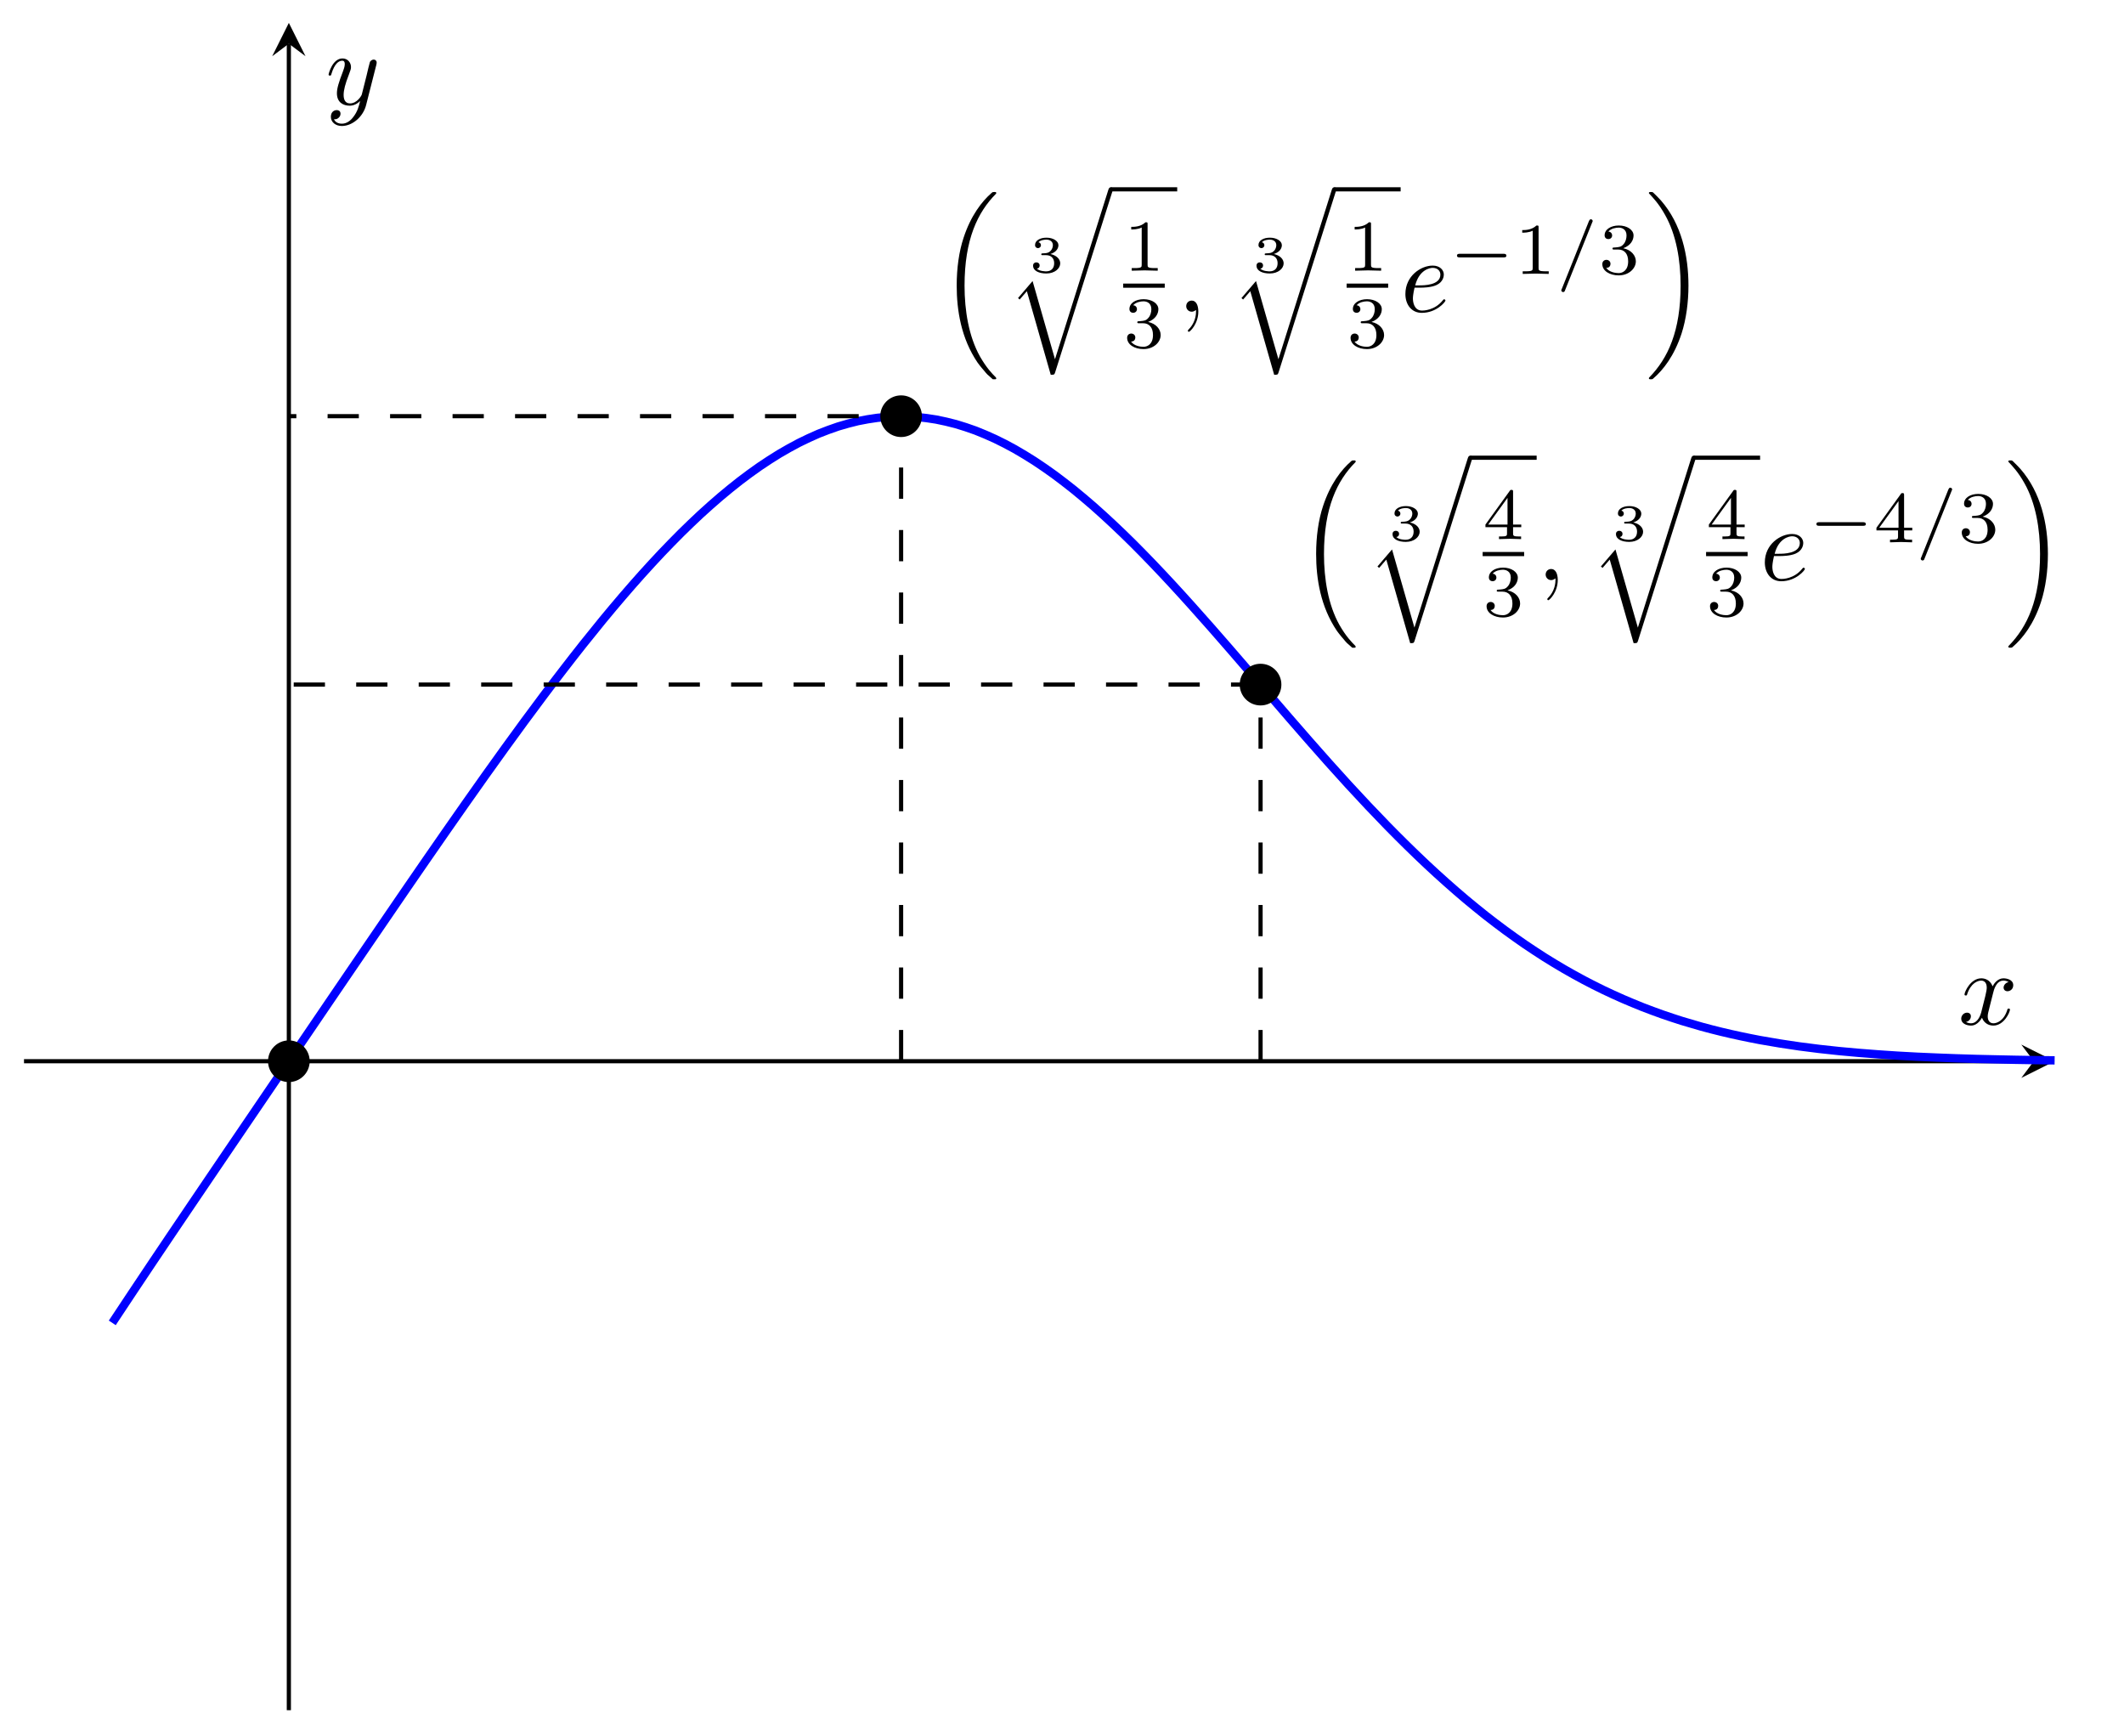
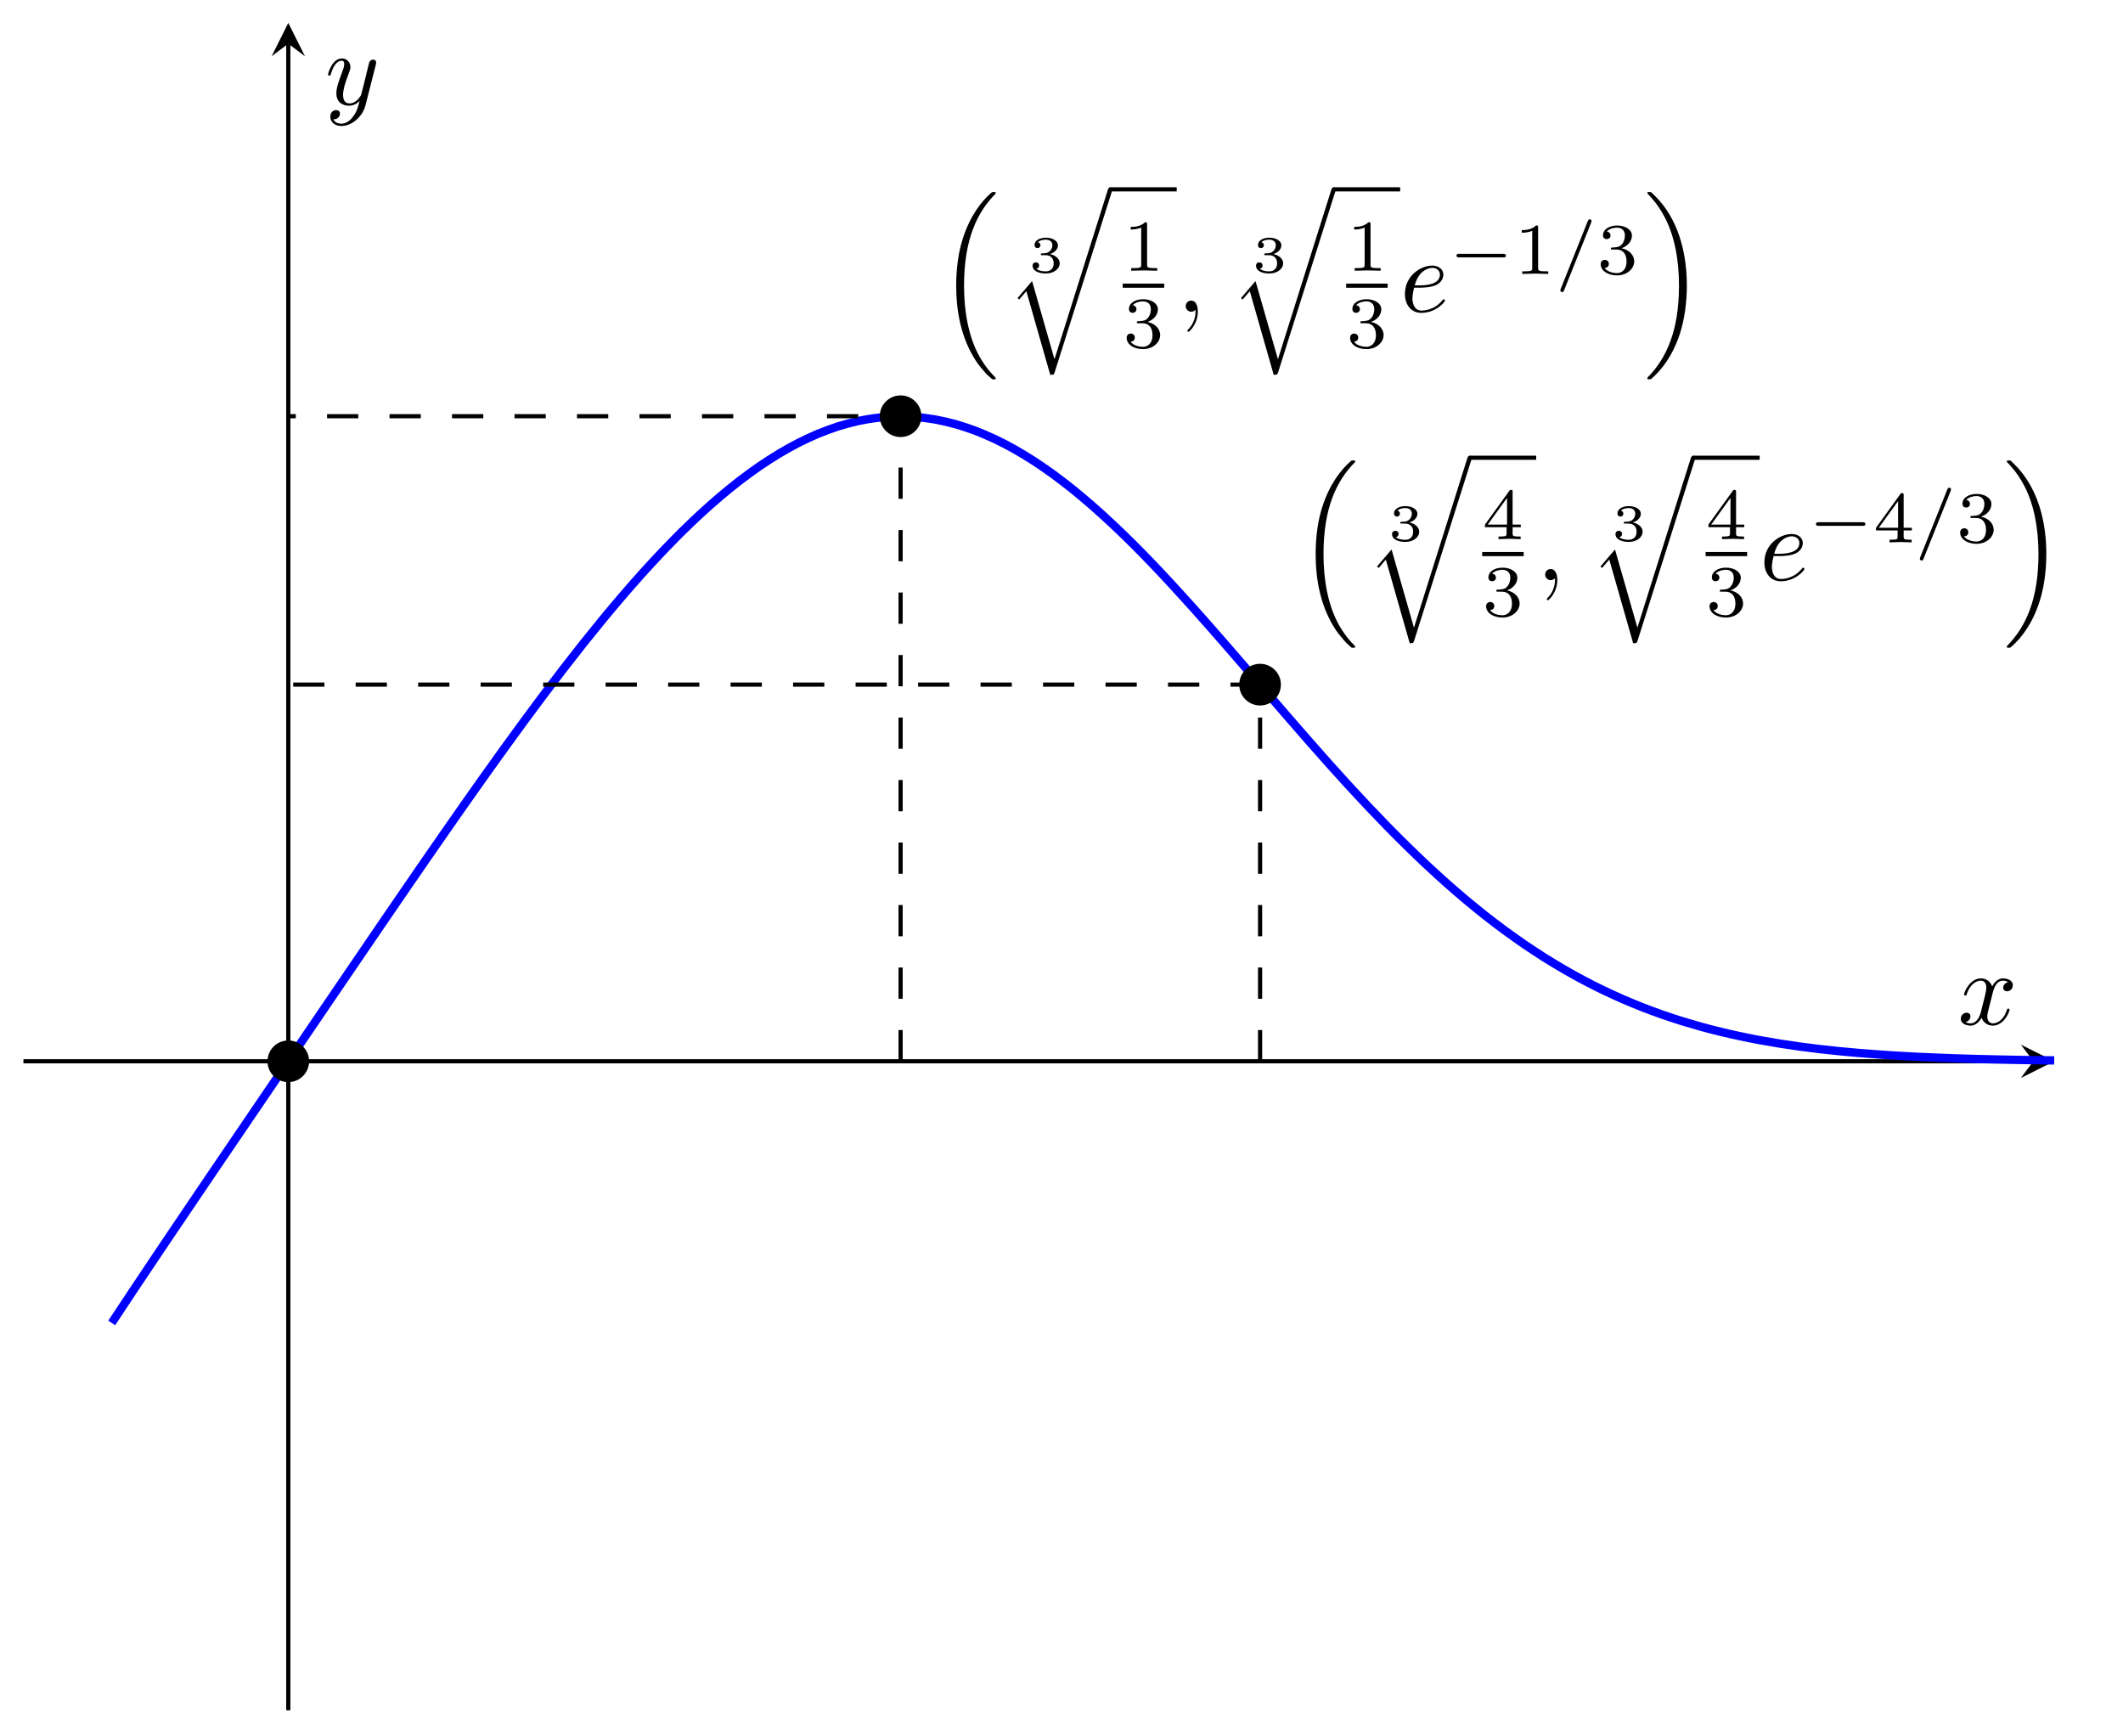
- <svg xmlns="http://www.w3.org/2000/svg" xmlns:xlink="http://www.w3.org/1999/xlink" width="202.938pt" height="165.782pt" viewBox="0 0 202.938 165.782">
+ <svg xmlns="http://www.w3.org/2000/svg" xmlns:xlink="http://www.w3.org/1999/xlink" width="202.828pt" height="165.782pt" viewBox="0 0 202.828 165.782">
  <defs>
    <g>
      <g id="glyph-0-0">
        <path d="M 5.125 17.391 C 5.141 17.406 5.234 17.5 5.25 17.5 L 5.469 17.5 C 5.5 17.5 5.578 17.5 5.578 17.406 C 5.578 17.375 5.547 17.344 5.531 17.312 C 5.172 16.953 4.641 16.406 4.016 15.312 C 2.953 13.406 2.547 10.953 2.547 8.562 C 2.547 4.141 3.797 1.547 5.547 -0.219 C 5.578 -0.25 5.578 -0.281 5.578 -0.297 C 5.578 -0.391 5.5 -0.391 5.391 -0.391 C 5.25 -0.391 5.234 -0.391 5.141 -0.312 C 4.203 0.5 3.141 1.875 2.453 3.984 C 2.016 5.297 1.797 6.891 1.797 8.547 C 1.797 10.906 2.219 13.578 3.781 15.891 C 4.047 16.266 4.422 16.688 4.422 16.688 C 4.516 16.812 4.656 16.969 4.734 17.047 Z M 5.125 17.391 " />
      </g>
      <g id="glyph-0-1">
        <path d="M 4.625 16.031 L 2.484 8.562 L 1.094 10.188 L 1.25 10.328 L 1.938 9.531 L 4.219 17.516 C 4.547 17.516 4.562 17.516 4.641 17.281 L 10.109 0 C 10.156 -0.156 10.156 -0.188 10.156 -0.203 C 10.156 -0.312 10.078 -0.391 9.953 -0.391 C 9.797 -0.391 9.766 -0.266 9.719 -0.141 Z M 4.625 16.031 " />
      </g>
      <g id="glyph-0-2">
        <path d="M 4.141 8.547 C 4.141 5.688 3.469 2.656 1.516 0.422 C 1.375 0.266 1 -0.125 0.766 -0.344 C 0.703 -0.391 0.672 -0.391 0.547 -0.391 C 0.453 -0.391 0.359 -0.391 0.359 -0.297 C 0.359 -0.266 0.391 -0.219 0.422 -0.203 C 0.75 0.156 1.297 0.703 1.906 1.797 C 2.984 3.703 3.391 6.156 3.391 8.547 C 3.391 12.875 2.188 15.5 0.391 17.328 C 0.375 17.344 0.359 17.375 0.359 17.406 C 0.359 17.5 0.453 17.5 0.547 17.5 C 0.672 17.5 0.703 17.5 0.781 17.422 C 1.734 16.609 2.797 15.234 3.484 13.125 C 3.922 11.766 4.141 10.156 4.141 8.547 Z M 4.141 8.547 " />
      </g>
      <g id="glyph-1-0">
        <path d="M 1.641 -1.641 C 2.094 -1.641 2.406 -1.359 2.406 -0.875 C 2.406 -0.359 2.094 -0.094 1.641 -0.094 C 1.594 -0.094 1 -0.094 0.75 -0.359 C 0.953 -0.375 1.016 -0.531 1.016 -0.656 C 1.016 -0.844 0.875 -0.953 0.703 -0.953 C 0.547 -0.953 0.391 -0.859 0.391 -0.641 C 0.391 -0.125 0.984 0.109 1.656 0.109 C 2.469 0.109 2.984 -0.375 2.984 -0.859 C 2.984 -1.266 2.625 -1.625 2.047 -1.75 C 2.641 -1.938 2.812 -2.328 2.812 -2.594 C 2.812 -3 2.297 -3.312 1.672 -3.312 C 1.062 -3.312 0.578 -3.047 0.578 -2.609 C 0.578 -2.375 0.766 -2.312 0.859 -2.312 C 1 -2.312 1.141 -2.422 1.141 -2.594 C 1.141 -2.703 1.078 -2.844 0.906 -2.875 C 1.109 -3.109 1.562 -3.125 1.656 -3.125 C 2.016 -3.125 2.281 -2.938 2.281 -2.594 C 2.281 -2.312 2.094 -1.859 1.562 -1.828 C 1.438 -1.828 1.406 -1.812 1.281 -1.812 C 1.234 -1.812 1.172 -1.797 1.172 -1.734 C 1.172 -1.641 1.219 -1.641 1.312 -1.641 Z M 1.641 -1.641 " />
      </g>
      <g id="glyph-2-0">
        <path d="M 2.328 -4.438 C 2.328 -4.625 2.328 -4.625 2.125 -4.625 C 1.672 -4.188 1.047 -4.188 0.766 -4.188 L 0.766 -3.938 C 0.922 -3.938 1.391 -3.938 1.766 -4.125 L 1.766 -0.578 C 1.766 -0.344 1.766 -0.25 1.078 -0.25 L 0.812 -0.25 L 0.812 0 C 0.938 0 1.797 -0.031 2.047 -0.031 C 2.266 -0.031 3.141 0 3.297 0 L 3.297 -0.25 L 3.031 -0.25 C 2.328 -0.25 2.328 -0.344 2.328 -0.578 Z M 2.328 -4.438 " />
      </g>
      <g id="glyph-2-1">
        <path d="M 1.906 -2.328 C 2.453 -2.328 2.844 -1.953 2.844 -1.203 C 2.844 -0.344 2.328 -0.078 1.938 -0.078 C 1.656 -0.078 1.031 -0.156 0.75 -0.578 C 1.078 -0.578 1.156 -0.812 1.156 -0.969 C 1.156 -1.188 0.984 -1.344 0.766 -1.344 C 0.578 -1.344 0.375 -1.219 0.375 -0.938 C 0.375 -0.281 1.094 0.141 1.938 0.141 C 2.906 0.141 3.578 -0.516 3.578 -1.203 C 3.578 -1.75 3.141 -2.297 2.375 -2.453 C 3.094 -2.719 3.359 -3.234 3.359 -3.672 C 3.359 -4.219 2.734 -4.625 1.953 -4.625 C 1.188 -4.625 0.594 -4.25 0.594 -3.688 C 0.594 -3.453 0.75 -3.328 0.953 -3.328 C 1.172 -3.328 1.312 -3.484 1.312 -3.672 C 1.312 -3.875 1.172 -4.031 0.953 -4.047 C 1.203 -4.344 1.672 -4.422 1.938 -4.422 C 2.25 -4.422 2.688 -4.266 2.688 -3.672 C 2.688 -3.375 2.594 -3.047 2.406 -2.844 C 2.188 -2.578 1.984 -2.562 1.641 -2.531 C 1.469 -2.516 1.453 -2.516 1.422 -2.516 C 1.406 -2.516 1.344 -2.5 1.344 -2.422 C 1.344 -2.328 1.406 -2.328 1.531 -2.328 Z M 1.906 -2.328 " />
      </g>
      <g id="glyph-2-2">
+         <path d="M 3.438 -4.922 C 3.469 -5.016 3.469 -5.031 3.469 -5.047 C 3.469 -5.172 3.375 -5.219 3.297 -5.219 C 3.188 -5.219 3.156 -5.141 3.109 -5.047 L 0.516 1.438 C 0.484 1.531 0.484 1.547 0.484 1.562 C 0.484 1.688 0.578 1.734 0.656 1.734 C 0.781 1.734 0.812 1.656 0.844 1.562 Z M 3.438 -4.922 " />
+       </g>
+       <g id="glyph-2-3">
        <path d="M 3.688 -1.141 L 3.688 -1.391 L 2.906 -1.391 L 2.906 -4.5 C 2.906 -4.641 2.906 -4.703 2.766 -4.703 C 2.672 -4.703 2.641 -4.703 2.578 -4.594 L 0.266 -1.391 L 0.266 -1.141 L 2.328 -1.141 L 2.328 -0.578 C 2.328 -0.328 2.328 -0.25 1.75 -0.25 L 1.562 -0.25 L 1.562 0 C 1.922 -0.016 2.359 -0.031 2.609 -0.031 C 2.875 -0.031 3.312 -0.016 3.672 0 L 3.672 -0.25 L 3.484 -0.25 C 2.906 -0.25 2.906 -0.328 2.906 -0.578 L 2.906 -1.141 Z M 2.375 -3.938 L 2.375 -1.391 L 0.531 -1.391 Z M 2.375 -3.938 " />
      </g>
      <g id="glyph-3-0">
        <path d="M 2.016 -0.016 C 2.016 -0.672 1.766 -1.062 1.391 -1.062 C 1.062 -1.062 0.859 -0.812 0.859 -0.531 C 0.859 -0.266 1.062 0 1.391 0 C 1.5 0 1.625 -0.047 1.734 -0.125 C 1.766 -0.156 1.766 -0.156 1.781 -0.156 C 1.797 -0.156 1.797 -0.156 1.797 -0.016 C 1.797 0.734 1.453 1.328 1.125 1.656 C 1.016 1.766 1.016 1.781 1.016 1.812 C 1.016 1.875 1.062 1.922 1.109 1.922 C 1.219 1.922 2.016 1.156 2.016 -0.016 Z M 2.016 -0.016 " />
      </g>
      <g id="glyph-3-1">
        <path d="M 1.859 -2.297 C 2.156 -2.297 2.891 -2.312 3.391 -2.531 C 4.078 -2.828 4.125 -3.406 4.125 -3.547 C 4.125 -3.984 3.75 -4.406 3.062 -4.406 C 1.953 -4.406 0.453 -3.438 0.453 -1.688 C 0.453 -0.672 1.047 0.109 2.016 0.109 C 3.438 0.109 4.281 -0.953 4.281 -1.062 C 4.281 -1.125 4.219 -1.188 4.156 -1.188 C 4.109 -1.188 4.094 -1.172 4.031 -1.094 C 3.25 -0.109 2.156 -0.109 2.047 -0.109 C 1.266 -0.109 1.172 -0.953 1.172 -1.266 C 1.172 -1.391 1.188 -1.688 1.328 -2.297 Z M 1.391 -2.516 C 1.781 -4.031 2.812 -4.188 3.062 -4.188 C 3.531 -4.188 3.797 -3.891 3.797 -3.547 C 3.797 -2.516 2.203 -2.516 1.797 -2.516 Z M 1.391 -2.516 " />
      </g>
      <g id="glyph-3-2">
        <path d="M 3.328 -3 C 3.391 -3.266 3.609 -4.188 4.312 -4.188 C 4.359 -4.188 4.594 -4.188 4.812 -4.047 C 4.531 -4 4.328 -3.75 4.328 -3.516 C 4.328 -3.359 4.438 -3.172 4.703 -3.172 C 4.922 -3.172 5.25 -3.344 5.25 -3.75 C 5.25 -4.266 4.656 -4.406 4.312 -4.406 C 3.75 -4.406 3.391 -3.875 3.281 -3.641 C 3.031 -4.297 2.484 -4.406 2.203 -4.406 C 1.172 -4.406 0.594 -3.109 0.594 -2.859 C 0.594 -2.766 0.703 -2.766 0.719 -2.766 C 0.797 -2.766 0.828 -2.781 0.844 -2.875 C 1.188 -3.938 1.844 -4.188 2.188 -4.188 C 2.375 -4.188 2.719 -4.094 2.719 -3.516 C 2.719 -3.203 2.547 -2.531 2.188 -1.141 C 2.016 -0.531 1.672 -0.109 1.234 -0.109 C 1.172 -0.109 0.953 -0.109 0.734 -0.234 C 0.984 -0.281 1.203 -0.5 1.203 -0.781 C 1.203 -1.047 0.984 -1.125 0.844 -1.125 C 0.531 -1.125 0.281 -0.859 0.281 -0.547 C 0.281 -0.094 0.781 0.109 1.219 0.109 C 1.875 0.109 2.234 -0.594 2.266 -0.641 C 2.391 -0.281 2.75 0.109 3.344 0.109 C 4.375 0.109 4.938 -1.172 4.938 -1.422 C 4.938 -1.516 4.844 -1.516 4.812 -1.516 C 4.734 -1.516 4.703 -1.484 4.688 -1.406 C 4.359 -0.344 3.688 -0.109 3.359 -0.109 C 2.969 -0.109 2.812 -0.422 2.812 -0.766 C 2.812 -0.984 2.875 -1.203 2.984 -1.641 Z M 3.328 -3 " />
      </g>
      <g id="glyph-3-3">
        <path d="M 4.844 -3.797 C 4.875 -3.938 4.875 -3.953 4.875 -4.016 C 4.875 -4.203 4.734 -4.297 4.594 -4.297 C 4.484 -4.297 4.328 -4.234 4.234 -4.078 C 4.219 -4.031 4.141 -3.719 4.094 -3.547 C 4.031 -3.281 3.969 -3.016 3.906 -2.75 L 3.453 -0.953 C 3.406 -0.812 2.984 -0.109 2.328 -0.109 C 1.828 -0.109 1.719 -0.547 1.719 -0.922 C 1.719 -1.375 1.875 -1.984 2.219 -2.859 C 2.375 -3.281 2.422 -3.391 2.422 -3.578 C 2.422 -4.031 2.094 -4.406 1.609 -4.406 C 0.656 -4.406 0.281 -2.953 0.281 -2.859 C 0.281 -2.766 0.391 -2.766 0.406 -2.766 C 0.5 -2.766 0.516 -2.781 0.562 -2.953 C 0.844 -3.875 1.234 -4.188 1.578 -4.188 C 1.656 -4.188 1.828 -4.188 1.828 -3.859 C 1.828 -3.609 1.719 -3.359 1.656 -3.172 C 1.25 -2.109 1.078 -1.547 1.078 -1.078 C 1.078 -0.188 1.703 0.109 2.297 0.109 C 2.672 0.109 3.016 -0.062 3.297 -0.344 C 3.172 0.172 3.047 0.672 2.641 1.188 C 2.391 1.531 2.016 1.828 1.547 1.828 C 1.406 1.828 0.969 1.797 0.797 1.406 C 0.953 1.406 1.078 1.406 1.219 1.281 C 1.328 1.188 1.422 1.062 1.422 0.875 C 1.422 0.562 1.156 0.531 1.062 0.531 C 0.828 0.531 0.5 0.688 0.5 1.172 C 0.5 1.672 0.938 2.047 1.547 2.047 C 2.578 2.047 3.609 1.141 3.875 0.016 Z M 4.844 -3.797 " />
      </g>
      <g id="glyph-4-0">
        <path d="M 5.188 -1.578 C 5.297 -1.578 5.469 -1.578 5.469 -1.734 C 5.469 -1.922 5.297 -1.922 5.188 -1.922 L 1.031 -1.922 C 0.922 -1.922 0.75 -1.922 0.75 -1.75 C 0.75 -1.578 0.906 -1.578 1.031 -1.578 Z M 5.188 -1.578 " />
      </g>
-       <g id="glyph-5-0">
-         <path d="M 3.484 -4.922 C 3.531 -5.016 3.531 -5.031 3.531 -5.047 C 3.531 -5.156 3.438 -5.219 3.359 -5.219 C 3.25 -5.219 3.219 -5.141 3.172 -5.047 L 0.578 1.438 C 0.531 1.531 0.531 1.547 0.531 1.562 C 0.531 1.672 0.625 1.734 0.703 1.734 C 0.828 1.734 0.859 1.656 0.891 1.562 Z M 3.484 -4.922 " />
-       </g>
    </g>
    <clipPath id="clip-0">
-       <path clip-rule="nonzero" d="M 0.102 28 L 202.773 28 L 202.773 138 L 0.102 138 Z M 0.102 28 " />
+       <path clip-rule="nonzero" d="M 0.047 28 L 202.609 28 L 202.609 138 L 0.047 138 Z M 0.047 28 " />
    </clipPath>
  </defs>
-   <path fill="none" stroke-width="0.399" stroke-linecap="butt" stroke-linejoin="miter" stroke="rgb(0%, 0%, 0%)" stroke-opacity="1" stroke-miterlimit="10" d="M 0.002 62.078 L 192.281 62.078 " transform="matrix(0.998687, 0, 0, -0.998687, 2.291417, 163.3752)" />
-   <path fill-rule="nonzero" fill="rgb(0%, 0%, 0%)" fill-opacity="1" d="M 196.309 101.379 L 193.125 99.789 L 194.32 101.379 L 193.125 102.973 " />
-   <path fill="none" stroke-width="0.399" stroke-linecap="butt" stroke-linejoin="miter" stroke="rgb(0%, 0%, 0%)" stroke-opacity="1" stroke-miterlimit="10" d="M 25.34 0 L 25.34 159.409 " transform="matrix(0.998687, 0, 0, -0.998687, 2.291417, 163.3752)" />
-   <path fill-rule="nonzero" fill="rgb(0%, 0%, 0%)" fill-opacity="1" d="M 27.598 2.188 L 26.008 5.371 L 27.598 4.176 L 29.191 5.371 " />
+   <path fill="none" stroke-width="0.399" stroke-linecap="butt" stroke-linejoin="miter" stroke="rgb(0%, 0%, 0%)" stroke-opacity="1" stroke-miterlimit="10" d="M 0.002 62.078 L 192.282 62.078 " transform="matrix(0.998687, 0, 0, -0.998687, 2.236417, 163.3752)" />
+   <path fill-rule="nonzero" fill="rgb(0%, 0%, 0%)" fill-opacity="1" d="M 196.254 101.379 L 193.07 99.789 L 194.266 101.379 L 193.07 102.973 " />
+   <path fill="none" stroke-width="0.399" stroke-linecap="butt" stroke-linejoin="miter" stroke="rgb(0%, 0%, 0%)" stroke-opacity="1" stroke-miterlimit="10" d="M 25.34 0 L 25.34 159.409 " transform="matrix(0.998687, 0, 0, -0.998687, 2.236417, 163.3752)" />
+   <path fill-rule="nonzero" fill="rgb(0%, 0%, 0%)" fill-opacity="1" d="M 27.543 2.188 L 25.953 5.371 L 27.543 4.176 L 29.137 5.371 " />
  <g clip-path="url(#clip-0)">
-     <path fill="none" stroke-width="0.797" stroke-linecap="butt" stroke-linejoin="miter" stroke="rgb(0%, 0%, 100%)" stroke-opacity="1" stroke-miterlimit="10" d="M 8.446 37.049 C 8.446 37.049 9.803 39.098 10.324 39.881 C 10.844 40.663 11.681 41.915 12.201 42.693 C 12.721 43.471 13.558 44.711 14.079 45.486 C 14.599 46.256 15.432 47.492 15.956 48.263 C 16.476 49.033 17.309 50.265 17.834 51.036 C 18.354 51.803 19.187 53.031 19.707 53.797 C 20.231 54.564 21.064 55.792 21.585 56.559 C 22.105 57.325 22.942 58.554 23.462 59.32 C 23.982 60.083 24.819 61.311 25.34 62.078 C 25.86 62.844 26.697 64.073 27.217 64.835 C 27.737 65.602 28.574 66.83 29.094 67.597 C 29.615 68.359 30.452 69.588 30.972 70.354 C 31.492 71.117 32.325 72.341 32.849 73.108 C 33.37 73.871 34.203 75.095 34.727 75.854 C 35.247 76.616 36.08 77.833 36.6 78.592 C 37.125 79.35 37.958 80.563 38.478 81.318 C 38.998 82.073 39.835 83.277 40.355 84.025 C 40.876 84.776 41.713 85.969 42.233 86.712 C 42.753 87.451 43.59 88.636 44.11 89.368 C 44.63 90.099 45.468 91.265 45.988 91.988 C 46.508 92.708 47.345 93.858 47.865 94.566 C 48.385 95.274 49.219 96.396 49.743 97.093 C 50.263 97.785 51.096 98.884 51.62 99.557 C 52.14 100.233 52.973 101.305 53.494 101.958 C 54.018 102.615 54.851 103.648 55.371 104.282 C 55.891 104.915 56.728 105.913 57.249 106.519 C 57.769 107.129 58.606 108.084 59.126 108.662 C 59.646 109.241 60.483 110.149 61.004 110.7 C 61.524 111.248 62.361 112.104 62.881 112.621 C 63.401 113.137 64.238 113.939 64.758 114.42 C 65.279 114.897 66.112 115.64 66.636 116.082 C 67.156 116.524 67.989 117.201 68.513 117.604 C 69.034 118.007 69.867 118.617 70.387 118.973 C 70.911 119.333 71.744 119.872 72.264 120.185 C 72.785 120.498 73.622 120.964 74.142 121.23 C 74.662 121.496 75.499 121.883 76.019 122.102 C 76.54 122.317 77.377 122.626 77.897 122.794 C 78.417 122.959 79.254 123.185 79.774 123.303 C 80.294 123.416 81.132 123.561 81.652 123.623 C 82.172 123.686 83.005 123.745 83.529 123.756 C 84.049 123.768 84.883 123.741 85.407 123.702 C 85.927 123.659 86.76 123.549 87.28 123.455 C 87.804 123.357 88.637 123.166 89.158 123.021 C 89.678 122.872 90.515 122.599 91.035 122.403 C 91.555 122.204 92.392 121.848 92.913 121.601 C 93.433 121.359 94.27 120.925 94.79 120.631 C 95.31 120.338 96.147 119.829 96.668 119.493 C 97.188 119.157 98.025 118.578 98.545 118.198 C 99.065 117.819 99.898 117.174 100.422 116.755 C 100.943 116.337 101.776 115.629 102.3 115.175 C 102.82 114.721 103.653 113.958 104.174 113.469 C 104.698 112.984 105.531 112.175 106.051 111.659 C 106.571 111.142 107.408 110.29 107.928 109.746 C 108.449 109.206 109.286 108.314 109.806 107.751 C 110.326 107.192 111.163 106.269 111.683 105.69 C 112.204 105.111 113.041 104.168 113.561 103.578 C 114.081 102.987 114.918 102.025 115.438 101.426 C 115.959 100.828 116.792 99.858 117.316 99.252 C 117.836 98.649 118.669 97.675 119.193 97.073 C 119.713 96.467 120.547 95.497 121.067 94.898 C 121.591 94.296 122.424 93.334 122.944 92.743 C 123.464 92.149 124.302 91.202 124.822 90.619 C 125.342 90.036 126.179 89.113 126.699 88.542 C 127.219 87.975 128.056 87.075 128.577 86.524 C 129.097 85.972 129.934 85.1 130.454 84.568 C 130.974 84.036 131.811 83.195 132.332 82.687 C 132.852 82.174 133.685 81.373 134.209 80.884 C 134.729 80.395 135.562 79.632 136.087 79.171 C 136.607 78.705 137.44 77.985 137.96 77.547 C 138.484 77.109 139.317 76.429 139.838 76.018 C 140.358 75.607 141.195 74.974 141.715 74.59 C 142.235 74.207 143.072 73.612 143.592 73.257 C 144.113 72.901 144.95 72.353 145.47 72.021 C 145.99 71.692 146.827 71.187 147.347 70.886 C 147.868 70.581 148.705 70.12 149.225 69.842 C 149.745 69.564 150.578 69.142 151.102 68.891 C 151.623 68.641 152.456 68.258 152.98 68.031 C 153.5 67.804 154.333 67.46 154.853 67.253 C 155.377 67.049 156.211 66.74 156.731 66.556 C 157.251 66.372 158.088 66.099 158.608 65.934 C 159.128 65.774 159.966 65.528 160.486 65.383 C 161.006 65.238 161.843 65.023 162.363 64.898 C 162.883 64.769 163.72 64.581 164.241 64.472 C 164.761 64.358 165.598 64.194 166.118 64.096 C 166.638 64.002 167.471 63.857 167.996 63.775 C 168.516 63.689 169.349 63.568 169.873 63.494 C 170.393 63.423 171.226 63.318 171.747 63.255 C 172.271 63.196 173.104 63.103 173.624 63.052 C 174.144 63.001 174.981 62.923 175.502 62.88 C 176.022 62.837 176.859 62.77 177.379 62.735 C 177.899 62.696 178.736 62.641 179.256 62.61 C 179.777 62.578 180.614 62.535 181.134 62.508 C 181.654 62.485 182.491 62.445 183.011 62.426 C 183.532 62.402 184.365 62.371 184.889 62.355 C 185.409 62.34 186.242 62.312 186.766 62.297 C 187.287 62.285 188.12 62.266 188.64 62.254 C 189.164 62.242 189.997 62.226 190.517 62.215 C 191.038 62.207 191.875 62.191 192.395 62.183 C 192.915 62.179 194.272 62.16 194.272 62.16 " transform="matrix(0.998687, 0, 0, -0.998687, 2.291417, 163.3752)" />
+     <path fill="none" stroke-width="0.797" stroke-linecap="butt" stroke-linejoin="miter" stroke="rgb(0%, 0%, 100%)" stroke-opacity="1" stroke-miterlimit="10" d="M 8.447 37.049 C 8.447 37.049 9.804 39.098 10.324 39.881 C 10.844 40.663 11.681 41.915 12.201 42.693 C 12.722 43.471 13.559 44.711 14.079 45.486 C 14.599 46.256 15.432 47.492 15.956 48.263 C 16.477 49.033 17.31 50.265 17.83 51.036 C 18.354 51.803 19.187 53.031 19.707 53.797 C 20.232 54.564 21.065 55.792 21.585 56.559 C 22.105 57.325 22.942 58.554 23.462 59.32 C 23.983 60.083 24.82 61.311 25.34 62.078 C 25.86 62.844 26.697 64.073 27.217 64.835 C 27.738 65.602 28.575 66.83 29.095 67.597 C 29.615 68.359 30.452 69.588 30.972 70.354 C 31.492 71.117 32.326 72.341 32.85 73.108 C 33.37 73.871 34.203 75.095 34.723 75.854 C 35.247 76.616 36.08 77.833 36.601 78.592 C 37.125 79.35 37.958 80.563 38.478 81.318 C 38.998 82.073 39.835 83.277 40.356 84.025 C 40.876 84.776 41.713 85.969 42.233 86.712 C 42.753 87.451 43.59 88.636 44.111 89.368 C 44.631 90.099 45.468 91.265 45.988 91.988 C 46.508 92.708 47.345 93.858 47.866 94.566 C 48.386 95.274 49.219 96.396 49.743 97.093 C 50.263 97.785 51.096 98.884 51.617 99.557 C 52.141 100.233 52.974 101.305 53.494 101.958 C 54.018 102.615 54.851 103.648 55.371 104.282 C 55.892 104.915 56.729 105.913 57.249 106.519 C 57.769 107.129 58.606 108.084 59.126 108.662 C 59.647 109.241 60.484 110.149 61.004 110.7 C 61.524 111.248 62.361 112.104 62.881 112.621 C 63.402 113.137 64.239 113.939 64.759 114.42 C 65.279 114.897 66.112 115.64 66.636 116.082 C 67.156 116.524 67.99 117.201 68.51 117.604 C 69.034 118.007 69.867 118.617 70.387 118.973 C 70.911 119.333 71.745 119.872 72.265 120.185 C 72.785 120.498 73.622 120.964 74.142 121.23 C 74.662 121.496 75.499 121.883 76.02 122.102 C 76.54 122.317 77.377 122.626 77.897 122.794 C 78.417 122.959 79.254 123.185 79.775 123.303 C 80.295 123.416 81.132 123.561 81.652 123.623 C 82.172 123.686 83.005 123.745 83.53 123.756 C 84.05 123.768 84.883 123.741 85.403 123.702 C 85.927 123.659 86.76 123.549 87.281 123.455 C 87.805 123.357 88.638 123.166 89.158 123.021 C 89.678 122.872 90.515 122.599 91.035 122.403 C 91.556 122.204 92.393 121.848 92.913 121.601 C 93.433 121.359 94.27 120.925 94.79 120.631 C 95.311 120.338 96.148 119.829 96.668 119.493 C 97.188 119.157 98.025 118.578 98.545 118.198 C 99.066 117.819 99.899 117.174 100.423 116.755 C 100.943 116.337 101.776 115.629 102.296 115.175 C 102.82 114.721 103.654 113.958 104.174 113.469 C 104.698 112.984 105.531 112.175 106.051 111.659 C 106.572 111.142 107.409 110.29 107.929 109.746 C 108.449 109.206 109.286 108.314 109.806 107.751 C 110.326 107.192 111.163 106.269 111.684 105.69 C 112.204 105.111 113.041 104.168 113.561 103.578 C 114.081 102.987 114.918 102.025 115.439 101.426 C 115.959 100.828 116.792 99.858 117.316 99.252 C 117.836 98.649 118.669 97.675 119.19 97.073 C 119.714 96.467 120.547 95.497 121.067 94.898 C 121.591 94.296 122.424 93.334 122.945 92.743 C 123.465 92.149 124.302 91.202 124.822 90.619 C 125.342 90.036 126.179 89.113 126.7 88.542 C 127.22 87.975 128.057 87.075 128.577 86.524 C 129.097 85.972 129.934 85.1 130.454 84.568 C 130.975 84.036 131.812 83.195 132.332 82.687 C 132.852 82.174 133.685 81.373 134.209 80.884 C 134.73 80.395 135.563 79.632 136.083 79.171 C 136.607 78.705 137.44 77.985 137.96 77.547 C 138.481 77.109 139.318 76.429 139.838 76.018 C 140.358 75.607 141.195 74.974 141.715 74.59 C 142.236 74.207 143.073 73.612 143.593 73.257 C 144.113 72.901 144.95 72.353 145.47 72.021 C 145.99 71.692 146.827 71.187 147.348 70.886 C 147.868 70.581 148.701 70.12 149.225 69.842 C 149.745 69.564 150.579 69.142 151.103 68.891 C 151.623 68.641 152.456 68.258 152.976 68.031 C 153.5 67.804 154.333 67.46 154.854 67.253 C 155.374 67.049 156.211 66.74 156.731 66.556 C 157.251 66.372 158.088 66.099 158.609 65.934 C 159.129 65.774 159.966 65.528 160.486 65.383 C 161.006 65.238 161.843 65.023 162.364 64.898 C 162.884 64.769 163.721 64.581 164.241 64.472 C 164.761 64.358 165.594 64.194 166.118 64.096 C 166.639 64.002 167.472 63.857 167.996 63.775 C 168.516 63.689 169.349 63.568 169.869 63.494 C 170.394 63.423 171.227 63.318 171.747 63.255 C 172.267 63.196 173.104 63.103 173.624 63.052 C 174.145 63.001 174.982 62.923 175.502 62.88 C 176.022 62.837 176.859 62.77 177.379 62.735 C 177.9 62.696 178.737 62.641 179.257 62.61 C 179.777 62.578 180.614 62.535 181.134 62.508 C 181.654 62.485 182.488 62.445 183.012 62.426 C 183.532 62.402 184.365 62.371 184.889 62.355 C 185.409 62.34 186.243 62.312 186.763 62.297 C 187.287 62.285 188.12 62.266 188.64 62.254 C 189.16 62.242 189.997 62.226 190.518 62.215 C 191.038 62.207 191.875 62.191 192.395 62.183 C 192.915 62.179 194.273 62.16 194.273 62.16 " transform="matrix(0.998687, 0, 0, -0.998687, 2.236417, 163.3752)" />
  </g>
-   <path fill-rule="nonzero" fill="rgb(0%, 0%, 0%)" fill-opacity="1" d="M 88.086 39.758 C 88.086 38.66 87.195 37.77 86.098 37.77 C 84.996 37.77 84.105 38.66 84.105 39.758 C 84.105 40.855 84.996 41.75 86.098 41.75 C 87.195 41.75 88.086 40.855 88.086 39.758 Z M 88.086 39.758 " />
+   <path fill-rule="nonzero" fill="rgb(0%, 0%, 0%)" fill-opacity="1" d="M 88.031 39.758 C 88.031 38.66 87.141 37.77 86.043 37.77 C 84.941 37.77 84.051 38.66 84.051 39.758 C 84.051 40.855 84.941 41.75 86.043 41.75 C 87.141 41.75 88.031 40.855 88.031 39.758 Z M 88.031 39.758 " />
  <g fill="rgb(0%, 0%, 0%)" fill-opacity="1">
-     <use xlink:href="#glyph-0-0" x="89.611" y="18.733" />
+     <use xlink:href="#glyph-0-0" x="89.556" y="18.733" />
  </g>
  <g fill="rgb(0%, 0%, 0%)" fill-opacity="1">
-     <use xlink:href="#glyph-1-0" x="98.316" y="26.017" />
+     <use xlink:href="#glyph-1-0" x="98.261" y="26.017" />
  </g>
  <g fill="rgb(0%, 0%, 0%)" fill-opacity="1">
-     <use xlink:href="#glyph-0-1" x="96.174" y="18.286" />
+     <use xlink:href="#glyph-0-1" x="96.119" y="18.286" />
  </g>
-   <path fill="none" stroke-width="0.398" stroke-linecap="butt" stroke-linejoin="miter" stroke="rgb(0%, 0%, 0%)" stroke-opacity="1" stroke-miterlimit="10" d="M 0.001 0 L 6.361 0 " transform="matrix(0.998687, 0, 0, -0.998687, 106.1239, 18.08622)" />
+   <path fill="none" stroke-width="0.398" stroke-linecap="butt" stroke-linejoin="miter" stroke="rgb(0%, 0%, 0%)" stroke-opacity="1" stroke-miterlimit="10" d="M 0.001 0 L 6.361 0 " transform="matrix(0.998687, 0, 0, -0.998687, 106.0689, 18.08622)" />
  <g fill="rgb(0%, 0%, 0%)" fill-opacity="1">
-     <use xlink:href="#glyph-2-0" x="107.318" y="25.86" />
+     <use xlink:href="#glyph-2-0" x="107.263" y="25.86" />
  </g>
-   <path fill="none" stroke-width="0.398" stroke-linecap="butt" stroke-linejoin="miter" stroke="rgb(0%, 0%, 0%)" stroke-opacity="1" stroke-miterlimit="10" d="M -0.002 0.001 L 3.972 0.001 " transform="matrix(0.998687, 0, 0, -0.998687, 107.3183, 27.29011)" />
+   <path fill="none" stroke-width="0.398" stroke-linecap="butt" stroke-linejoin="miter" stroke="rgb(0%, 0%, 0%)" stroke-opacity="1" stroke-miterlimit="10" d="M -0.002 0.001 L 3.972 0.001 " transform="matrix(0.998687, 0, 0, -0.998687, 107.2633, 27.29011)" />
  <g fill="rgb(0%, 0%, 0%)" fill-opacity="1">
-     <use xlink:href="#glyph-2-1" x="107.318" y="33.208" />
+     <use xlink:href="#glyph-2-1" x="107.263" y="33.208" />
  </g>
  <g fill="rgb(0%, 0%, 0%)" fill-opacity="1">
-     <use xlink:href="#glyph-3-0" x="112.478" y="29.778" />
+     <use xlink:href="#glyph-3-0" x="112.423" y="29.778" />
  </g>
  <g fill="rgb(0%, 0%, 0%)" fill-opacity="1">
-     <use xlink:href="#glyph-1-0" x="119.663" y="26.017" />
+     <use xlink:href="#glyph-1-0" x="119.608" y="26.017" />
  </g>
  <g fill="rgb(0%, 0%, 0%)" fill-opacity="1">
-     <use xlink:href="#glyph-0-1" x="117.522" y="18.286" />
+     <use xlink:href="#glyph-0-1" x="117.467" y="18.286" />
  </g>
-   <path fill="none" stroke-width="0.398" stroke-linecap="butt" stroke-linejoin="miter" stroke="rgb(0%, 0%, 0%)" stroke-opacity="1" stroke-miterlimit="10" d="M 0.001 0 L 6.361 0 " transform="matrix(0.998687, 0, 0, -0.998687, 127.4718, 18.08622)" />
+   <path fill="none" stroke-width="0.398" stroke-linecap="butt" stroke-linejoin="miter" stroke="rgb(0%, 0%, 0%)" stroke-opacity="1" stroke-miterlimit="10" d="M 0.001 0 L 6.361 0 " transform="matrix(0.998687, 0, 0, -0.998687, 127.4168, 18.08622)" />
  <g fill="rgb(0%, 0%, 0%)" fill-opacity="1">
-     <use xlink:href="#glyph-2-0" x="128.665" y="25.86" />
+     <use xlink:href="#glyph-2-0" x="128.61" y="25.86" />
  </g>
-   <path fill="none" stroke-width="0.398" stroke-linecap="butt" stroke-linejoin="miter" stroke="rgb(0%, 0%, 0%)" stroke-opacity="1" stroke-miterlimit="10" d="M -0.001 0.001 L 3.973 0.001 " transform="matrix(0.998687, 0, 0, -0.998687, 128.6652, 27.29011)" />
+   <path fill="none" stroke-width="0.398" stroke-linecap="butt" stroke-linejoin="miter" stroke="rgb(0%, 0%, 0%)" stroke-opacity="1" stroke-miterlimit="10" d="M -0.001 0.001 L 3.969 0.001 " transform="matrix(0.998687, 0, 0, -0.998687, 128.6102, 27.29011)" />
  <g fill="rgb(0%, 0%, 0%)" fill-opacity="1">
-     <use xlink:href="#glyph-2-1" x="128.665" y="33.208" />
+     <use xlink:href="#glyph-2-1" x="128.61" y="33.208" />
  </g>
  <g fill="rgb(0%, 0%, 0%)" fill-opacity="1">
-     <use xlink:href="#glyph-3-1" x="133.825" y="29.778" />
+     <use xlink:href="#glyph-3-1" x="133.77" y="29.778" />
  </g>
  <g fill="rgb(0%, 0%, 0%)" fill-opacity="1">
-     <use xlink:href="#glyph-4-0" x="138.458" y="26.167" />
+     <use xlink:href="#glyph-4-0" x="138.403" y="26.167" />
  </g>
  <g fill="rgb(0%, 0%, 0%)" fill-opacity="1">
-     <use xlink:href="#glyph-2-0" x="144.676" y="26.167" />
+     <use xlink:href="#glyph-2-0" x="144.621" y="26.167" />
+     <use xlink:href="#glyph-2-2" x="148.587" y="26.167" />
+     <use xlink:href="#glyph-2-1" x="152.553" y="26.167" />
  </g>
  <g fill="rgb(0%, 0%, 0%)" fill-opacity="1">
-     <use xlink:href="#glyph-5-0" x="148.643" y="26.167" />
+     <use xlink:href="#glyph-0-2" x="157.017" y="18.733" />
+   </g>
+   <path fill-rule="nonzero" fill="rgb(0%, 0%, 0%)" fill-opacity="1" d="M 29.531 101.379 C 29.531 100.281 28.641 99.391 27.543 99.391 C 26.445 99.391 25.555 100.281 25.555 101.379 C 25.555 102.477 26.445 103.371 27.543 103.371 C 28.641 103.371 29.531 102.477 29.531 101.379 Z M 29.531 101.379 " />
+   <path fill-rule="nonzero" fill="rgb(0%, 0%, 0%)" fill-opacity="1" d="M 122.375 65.398 C 122.375 64.301 121.484 63.41 120.387 63.41 C 119.285 63.41 118.395 64.301 118.395 65.398 C 118.395 66.5 119.285 67.391 120.387 67.391 C 121.484 67.391 122.375 66.5 122.375 65.398 Z M 122.375 65.398 " />
+   <g fill="rgb(0%, 0%, 0%)" fill-opacity="1">
+     <use xlink:href="#glyph-0-0" x="123.898" y="44.375" />
  </g>
  <g fill="rgb(0%, 0%, 0%)" fill-opacity="1">
-     <use xlink:href="#glyph-2-1" x="152.719" y="26.167" />
+     <use xlink:href="#glyph-1-0" x="132.604" y="51.658" />
  </g>
  <g fill="rgb(0%, 0%, 0%)" fill-opacity="1">
-     <use xlink:href="#glyph-0-2" x="157.183" y="18.733" />
+     <use xlink:href="#glyph-0-1" x="130.463" y="43.926" />
  </g>
-   <path fill-rule="nonzero" fill="rgb(0%, 0%, 0%)" fill-opacity="1" d="M 29.59 101.379 C 29.59 100.281 28.695 99.391 27.598 99.391 C 26.5 99.391 25.609 100.281 25.609 101.379 C 25.609 102.477 26.5 103.371 27.598 103.371 C 28.695 103.371 29.59 102.477 29.59 101.379 Z M 29.59 101.379 " />
-   <path fill-rule="nonzero" fill="rgb(0%, 0%, 0%)" fill-opacity="1" d="M 122.43 65.398 C 122.43 64.301 121.539 63.41 120.441 63.41 C 119.34 63.41 118.449 64.301 118.449 65.398 C 118.449 66.5 119.34 67.391 120.441 67.391 C 121.539 67.391 122.43 66.5 122.43 65.398 Z M 122.43 65.398 " />
+   <path fill="none" stroke-width="0.398" stroke-linecap="butt" stroke-linejoin="miter" stroke="rgb(0%, 0%, 0%)" stroke-opacity="1" stroke-miterlimit="10" d="M -0.002 0.001 L 6.362 0.001 " transform="matrix(0.998687, 0, 0, -0.998687, 140.4117, 43.7275)" />
  <g fill="rgb(0%, 0%, 0%)" fill-opacity="1">
-     <use xlink:href="#glyph-0-0" x="123.953" y="44.375" />
+     <use xlink:href="#glyph-2-3" x="141.606" y="51.501" />
+   </g>
+   <path fill="none" stroke-width="0.398" stroke-linecap="butt" stroke-linejoin="miter" stroke="rgb(0%, 0%, 0%)" stroke-opacity="1" stroke-miterlimit="10" d="M -0.001 0.002 L 3.969 0.002 " transform="matrix(0.998687, 0, 0, -0.998687, 141.6061, 52.9314)" />
+   <g fill="rgb(0%, 0%, 0%)" fill-opacity="1">
+     <use xlink:href="#glyph-2-1" x="141.606" y="58.85" />
  </g>
  <g fill="rgb(0%, 0%, 0%)" fill-opacity="1">
-     <use xlink:href="#glyph-1-0" x="132.659" y="51.658" />
+     <use xlink:href="#glyph-3-0" x="146.766" y="55.418" />
  </g>
  <g fill="rgb(0%, 0%, 0%)" fill-opacity="1">
-     <use xlink:href="#glyph-0-1" x="130.518" y="43.926" />
-   </g>
-   <path fill="none" stroke-width="0.398" stroke-linecap="butt" stroke-linejoin="miter" stroke="rgb(0%, 0%, 0%)" stroke-opacity="1" stroke-miterlimit="10" d="M -0.002 0.001 L 6.362 0.001 " transform="matrix(0.998687, 0, 0, -0.998687, 140.4667, 43.7275)" />
-   <g fill="rgb(0%, 0%, 0%)" fill-opacity="1">
-     <use xlink:href="#glyph-2-2" x="141.661" y="51.501" />
-   </g>
-   <path fill="none" stroke-width="0.398" stroke-linecap="butt" stroke-linejoin="miter" stroke="rgb(0%, 0%, 0%)" stroke-opacity="1" stroke-miterlimit="10" d="M -0.001 0.002 L 3.969 0.002 " transform="matrix(0.998687, 0, 0, -0.998687, 141.6611, 52.9314)" />
-   <g fill="rgb(0%, 0%, 0%)" fill-opacity="1">
-     <use xlink:href="#glyph-2-1" x="141.661" y="58.85" />
+     <use xlink:href="#glyph-1-0" x="153.952" y="51.658" />
  </g>
  <g fill="rgb(0%, 0%, 0%)" fill-opacity="1">
-     <use xlink:href="#glyph-3-0" x="146.821" y="55.418" />
+     <use xlink:href="#glyph-0-1" x="151.81" y="43.926" />
+   </g>
+   <path fill="none" stroke-width="0.398" stroke-linecap="butt" stroke-linejoin="miter" stroke="rgb(0%, 0%, 0%)" stroke-opacity="1" stroke-miterlimit="10" d="M -0.002 0.001 L 6.362 0.001 " transform="matrix(0.998687, 0, 0, -0.998687, 161.7596, 43.7275)" />
+   <g fill="rgb(0%, 0%, 0%)" fill-opacity="1">
+     <use xlink:href="#glyph-2-3" x="162.954" y="51.501" />
+   </g>
+   <path fill="none" stroke-width="0.398" stroke-linecap="butt" stroke-linejoin="miter" stroke="rgb(0%, 0%, 0%)" stroke-opacity="1" stroke-miterlimit="10" d="M -0.001 0.002 L 3.969 0.002 " transform="matrix(0.998687, 0, 0, -0.998687, 162.9541, 52.9314)" />
+   <g fill="rgb(0%, 0%, 0%)" fill-opacity="1">
+     <use xlink:href="#glyph-2-1" x="162.954" y="58.85" />
  </g>
  <g fill="rgb(0%, 0%, 0%)" fill-opacity="1">
-     <use xlink:href="#glyph-1-0" x="154.007" y="51.658" />
+     <use xlink:href="#glyph-3-1" x="168.113" y="55.418" />
  </g>
  <g fill="rgb(0%, 0%, 0%)" fill-opacity="1">
-     <use xlink:href="#glyph-0-1" x="151.865" y="43.926" />
-   </g>
-   <path fill="none" stroke-width="0.398" stroke-linecap="butt" stroke-linejoin="miter" stroke="rgb(0%, 0%, 0%)" stroke-opacity="1" stroke-miterlimit="10" d="M 0.002 0.001 L 6.362 0.001 " transform="matrix(0.998687, 0, 0, -0.998687, 161.8146, 43.7275)" />
-   <g fill="rgb(0%, 0%, 0%)" fill-opacity="1">
-     <use xlink:href="#glyph-2-2" x="163.009" y="51.501" />
-   </g>
-   <path fill="none" stroke-width="0.398" stroke-linecap="butt" stroke-linejoin="miter" stroke="rgb(0%, 0%, 0%)" stroke-opacity="1" stroke-miterlimit="10" d="M -0.001 0.002 L 3.973 0.002 " transform="matrix(0.998687, 0, 0, -0.998687, 163.0091, 52.9314)" />
-   <g fill="rgb(0%, 0%, 0%)" fill-opacity="1">
-     <use xlink:href="#glyph-2-1" x="163.009" y="58.85" />
+     <use xlink:href="#glyph-4-0" x="172.746" y="51.808" />
  </g>
  <g fill="rgb(0%, 0%, 0%)" fill-opacity="1">
-     <use xlink:href="#glyph-3-1" x="168.168" y="55.418" />
+     <use xlink:href="#glyph-2-3" x="178.965" y="51.808" />
+     <use xlink:href="#glyph-2-2" x="182.931" y="51.808" />
+     <use xlink:href="#glyph-2-1" x="186.896" y="51.808" />
  </g>
  <g fill="rgb(0%, 0%, 0%)" fill-opacity="1">
-     <use xlink:href="#glyph-4-0" x="172.801" y="51.808" />
+     <use xlink:href="#glyph-0-2" x="191.361" y="44.375" />
+   </g>
+   <path fill="none" stroke-width="0.399" stroke-linecap="butt" stroke-linejoin="miter" stroke="rgb(0%, 0%, 0%)" stroke-opacity="1" stroke-dasharray="2.989 2.989" stroke-miterlimit="10" d="M 83.917 62.078 L 83.917 123.78 L 25.34 123.78 " transform="matrix(0.998687, 0, 0, -0.998687, 2.236417, 163.3752)" />
+   <path fill="none" stroke-width="0.399" stroke-linecap="butt" stroke-linejoin="miter" stroke="rgb(0%, 0%, 0%)" stroke-opacity="1" stroke-dasharray="2.989 2.989" stroke-miterlimit="10" d="M 118.306 62.078 L 118.306 98.106 L 25.34 98.106 " transform="matrix(0.998687, 0, 0, -0.998687, 2.236417, 163.3752)" />
+   <g fill="rgb(0%, 0%, 0%)" fill-opacity="1">
+     <use xlink:href="#glyph-3-2" x="187.05" y="97.865" />
  </g>
  <g fill="rgb(0%, 0%, 0%)" fill-opacity="1">
-     <use xlink:href="#glyph-2-2" x="179.02" y="51.808" />
-   </g>
-   <g fill="rgb(0%, 0%, 0%)" fill-opacity="1">
-     <use xlink:href="#glyph-5-0" x="182.986" y="51.808" />
-   </g>
-   <g fill="rgb(0%, 0%, 0%)" fill-opacity="1">
-     <use xlink:href="#glyph-2-1" x="187.062" y="51.808" />
-   </g>
-   <g fill="rgb(0%, 0%, 0%)" fill-opacity="1">
-     <use xlink:href="#glyph-0-2" x="191.526" y="44.375" />
-   </g>
-   <path fill="none" stroke-width="0.399" stroke-linecap="butt" stroke-linejoin="miter" stroke="rgb(0%, 0%, 0%)" stroke-opacity="1" stroke-dasharray="2.989 2.989" stroke-miterlimit="10" d="M 83.916 62.078 L 83.916 123.78 L 25.34 123.78 " transform="matrix(0.998687, 0, 0, -0.998687, 2.291417, 163.3752)" />
-   <path fill="none" stroke-width="0.399" stroke-linecap="butt" stroke-linejoin="miter" stroke="rgb(0%, 0%, 0%)" stroke-opacity="1" stroke-dasharray="2.989 2.989" stroke-miterlimit="10" d="M 118.305 62.078 L 118.305 98.106 L 25.34 98.106 " transform="matrix(0.998687, 0, 0, -0.998687, 2.291417, 163.3752)" />
-   <g fill="rgb(0%, 0%, 0%)" fill-opacity="1">
-     <use xlink:href="#glyph-3-2" x="187.105" y="97.865" />
-   </g>
-   <g fill="rgb(0%, 0%, 0%)" fill-opacity="1">
-     <use xlink:href="#glyph-3-3" x="31.113" y="9.988" />
+     <use xlink:href="#glyph-3-3" x="31.058" y="9.988" />
  </g>
</svg>
